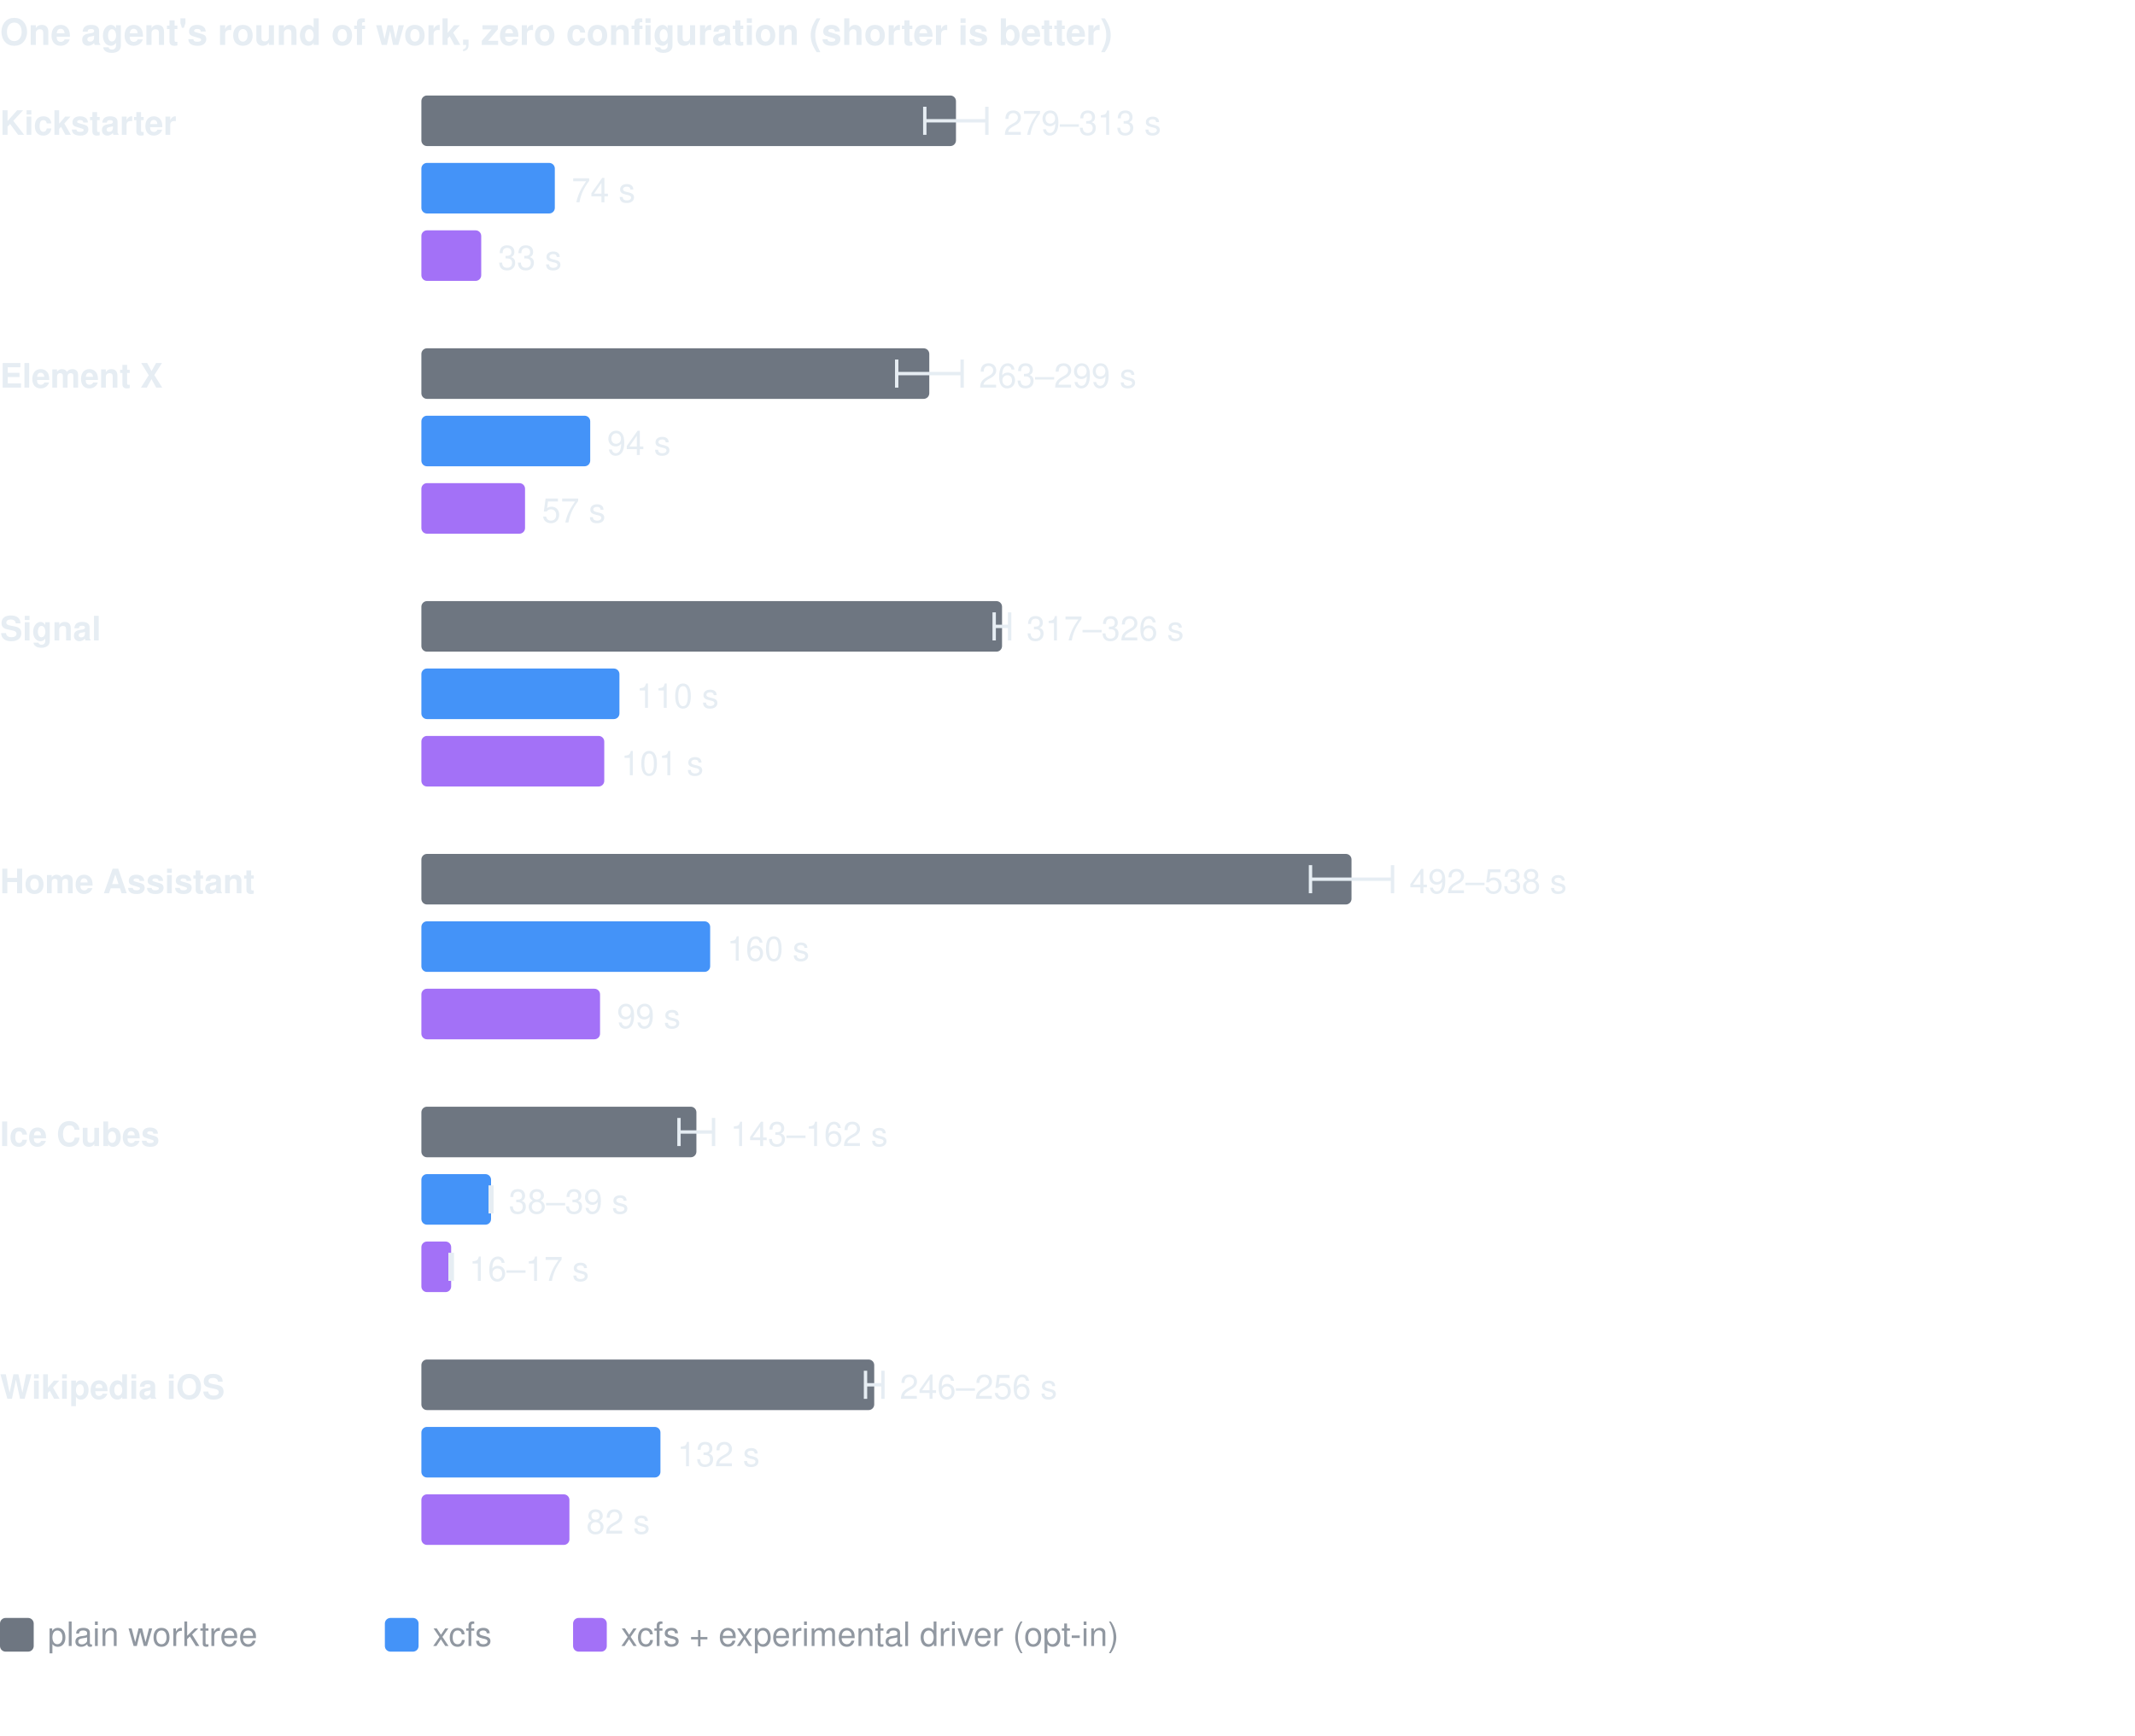
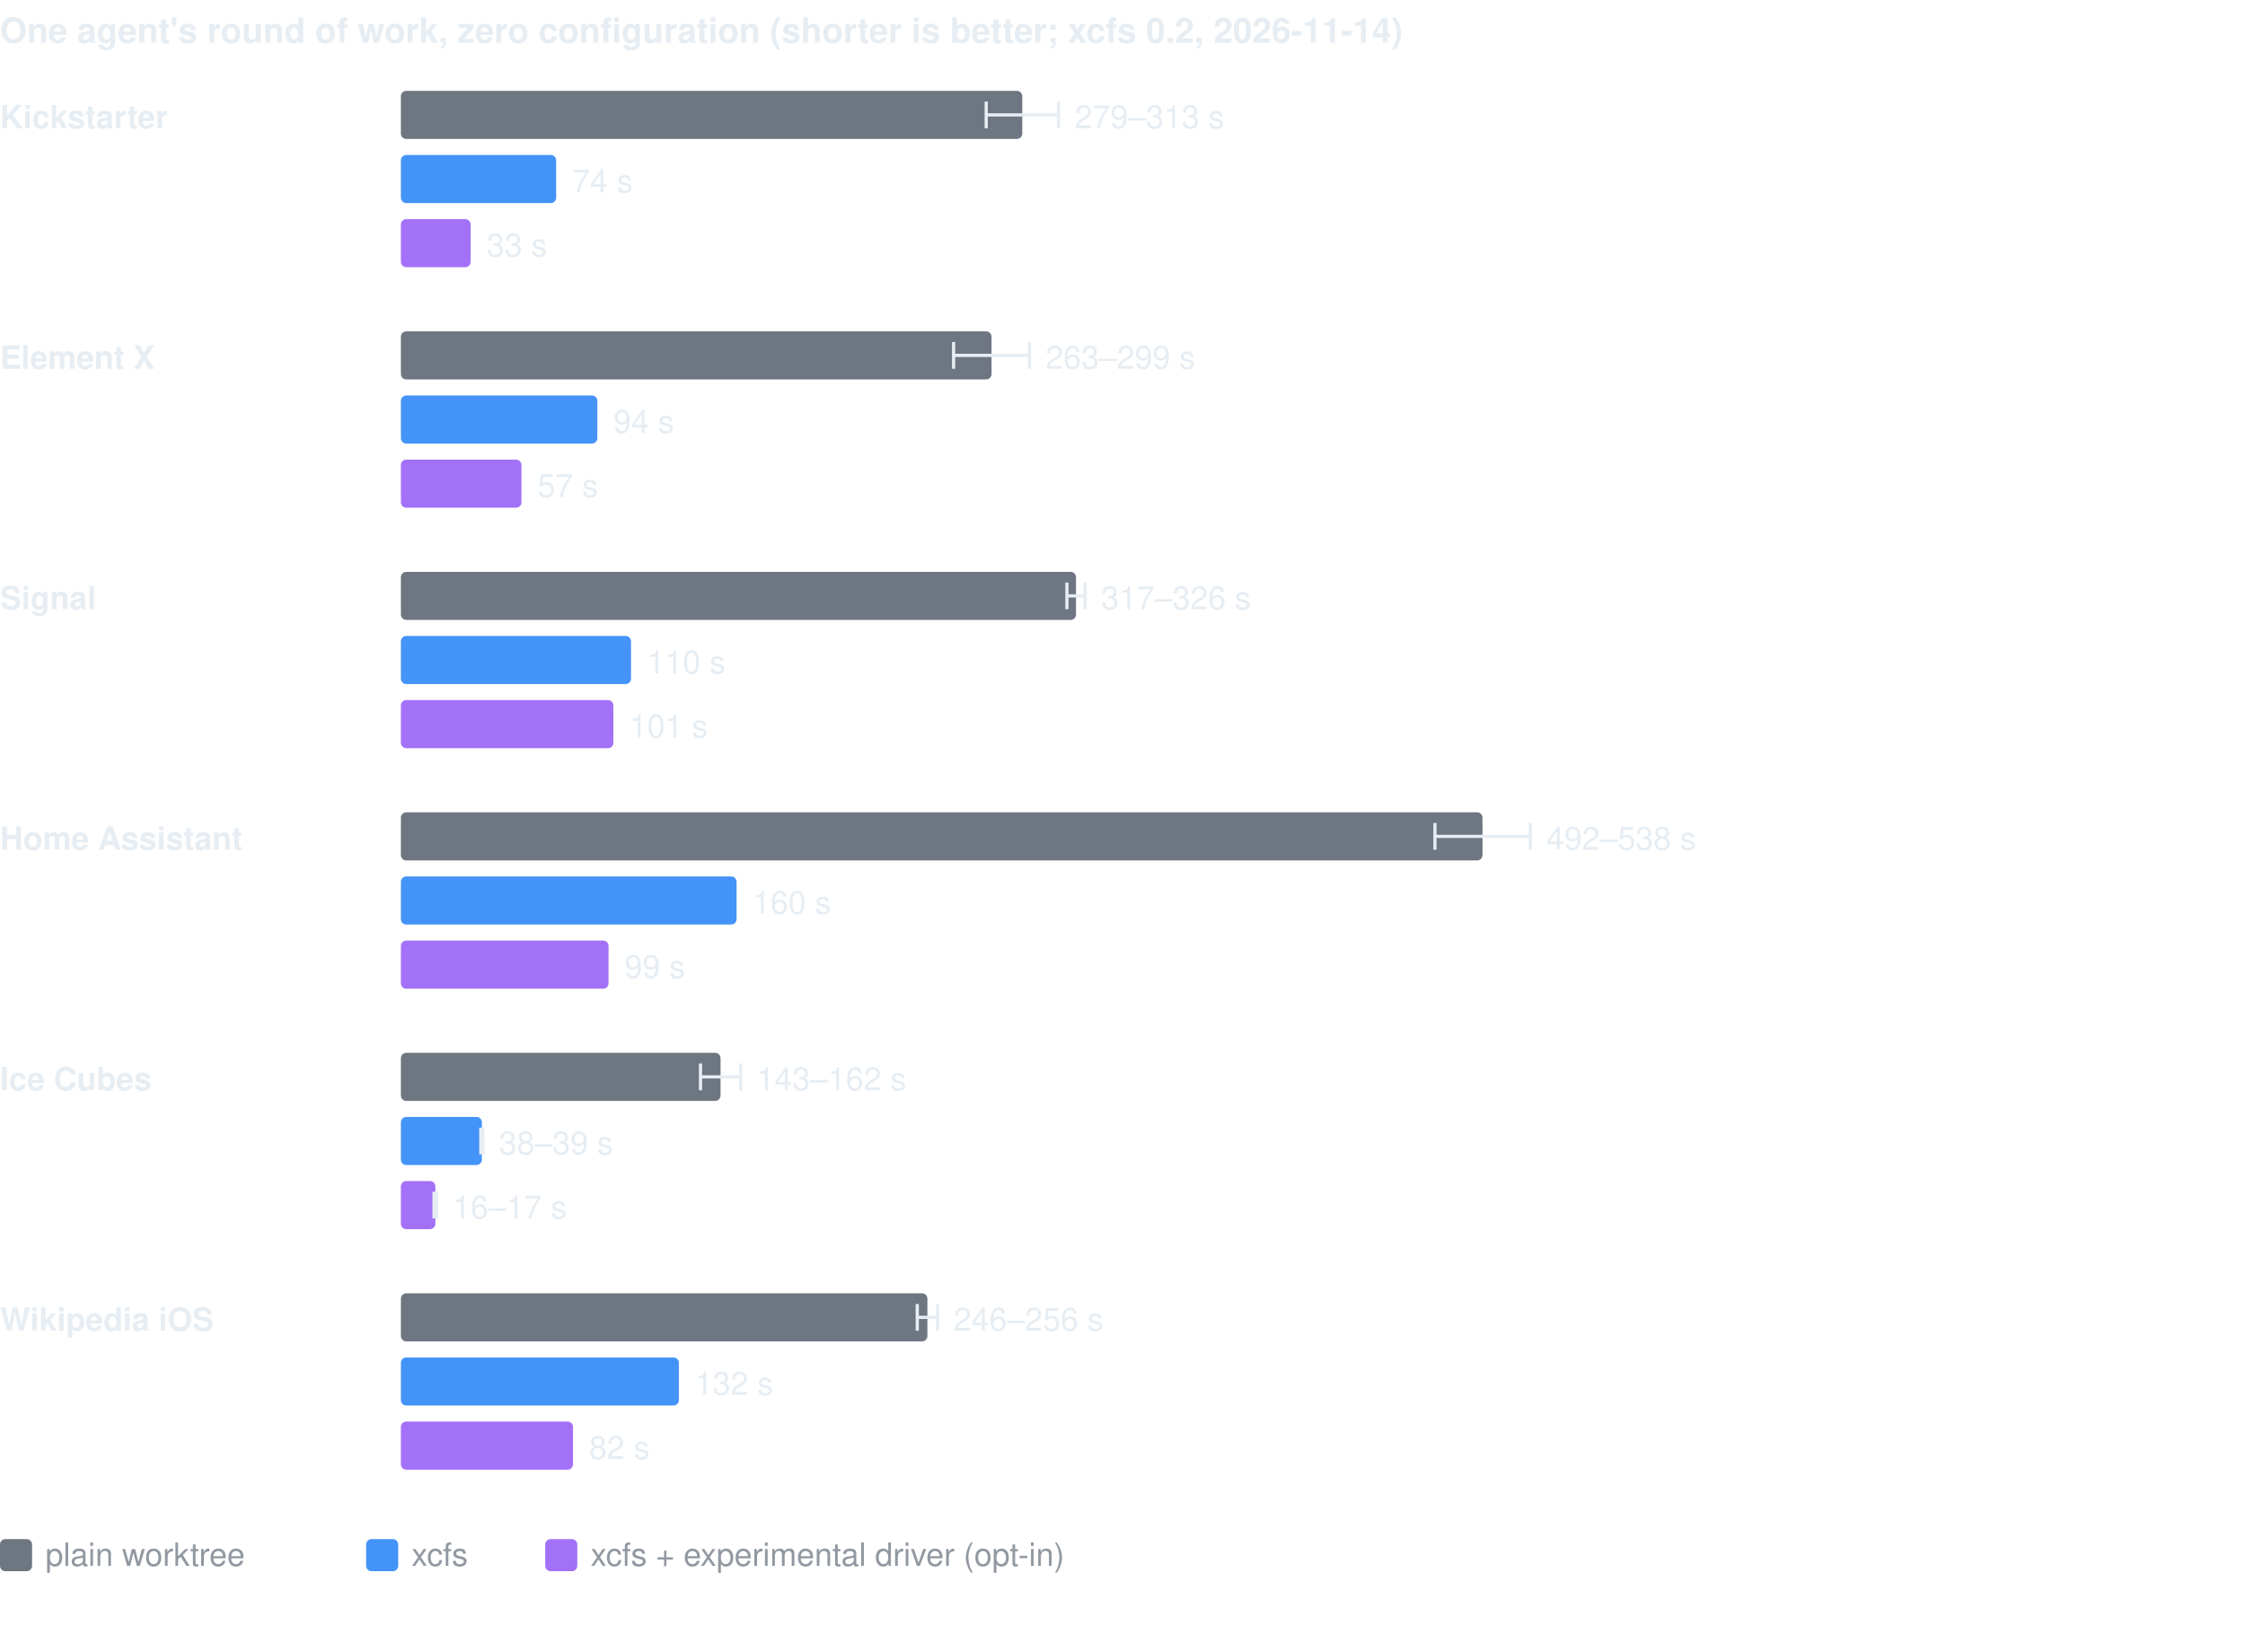
- <svg xmlns="http://www.w3.org/2000/svg" width="760" height="618" viewBox="0 0 760 618" font-family="-apple-system, BlinkMacSystemFont, 'Segoe UI', Helvetica, Arial, sans-serif" font-size="12">
-   <text x="0" y="16" fill="#e6edf3" font-size="13" font-weight="600">One agent's round of work, zero configuration (shorter is better)</text>
+ <svg xmlns="http://www.w3.org/2000/svg" width="840" height="618" viewBox="0 0 840 618" font-family="-apple-system, BlinkMacSystemFont, 'Segoe UI', Helvetica, Arial, sans-serif" font-size="12">
+   <text x="0" y="16" fill="#e6edf3" font-size="13" font-weight="600">One agent's round of work, zero configuration (shorter is better; xcfs 0.2, 2026-11-14)</text>
  <text x="0" y="48" fill="#e6edf3" font-weight="600">Kickstarter</text>
-   <rect x="150.0" y="34" width="190.3" height="18" rx="2" fill="#6e7681" />
-   <path d="M329.2 43.0 H351.3 M329.2 38.0 V48.0 M351.3 38.0 V48.0" stroke="#e6edf3" stroke-width="1.2" fill="none" />
-   <text x="357.3" y="48" fill="#e6edf3">279–313 s</text>
-   <rect x="150.0" y="58" width="47.5" height="18" rx="2" fill="#4493f8" />
-   <text x="203.5" y="72" fill="#e6edf3">74 s</text>
-   <rect x="150.0" y="82" width="21.3" height="18" rx="2" fill="#a371f7" />
-   <text x="177.3" y="96" fill="#e6edf3">33 s</text>
+   <rect x="150.0" y="34" width="232.5" height="18" rx="2" fill="#6e7681" />
+   <path d="M369.0 43.0 H396.1 M369.0 38.0 V48.0 M396.1 38.0 V48.0" stroke="#e6edf3" stroke-width="1.2" fill="none" />
+   <text x="402.1" y="48" fill="#e6edf3">279–313 s</text>
+   <rect x="150.0" y="58" width="58.1" height="18" rx="2" fill="#4493f8" />
+   <text x="214.1" y="72" fill="#e6edf3">74 s</text>
+   <rect x="150.0" y="82" width="26.1" height="18" rx="2" fill="#a371f7" />
+   <text x="182.1" y="96" fill="#e6edf3">33 s</text>
  <text x="0" y="138" fill="#e6edf3" font-weight="600">Element X</text>
-   <rect x="150.0" y="124" width="180.8" height="18" rx="2" fill="#6e7681" />
-   <path d="M319.2 133.0 H342.5 M319.2 128.0 V138.0 M342.5 128.0 V138.0" stroke="#e6edf3" stroke-width="1.2" fill="none" />
-   <text x="348.5" y="138" fill="#e6edf3">263–299 s</text>
-   <rect x="150.0" y="148" width="60.1" height="18" rx="2" fill="#4493f8" />
-   <text x="216.1" y="162" fill="#e6edf3">94 s</text>
-   <rect x="150.0" y="172" width="36.9" height="18" rx="2" fill="#a371f7" />
-   <text x="192.9" y="186" fill="#e6edf3">57 s</text>
+   <rect x="150.0" y="124" width="221.0" height="18" rx="2" fill="#6e7681" />
+   <path d="M356.8 133.0 H385.2 M356.8 128.0 V138.0 M385.2 128.0 V138.0" stroke="#e6edf3" stroke-width="1.2" fill="none" />
+   <text x="391.2" y="138" fill="#e6edf3">263–299 s</text>
+   <rect x="150.0" y="148" width="73.5" height="18" rx="2" fill="#4493f8" />
+   <text x="229.5" y="162" fill="#e6edf3">94 s</text>
+   <rect x="150.0" y="172" width="45.1" height="18" rx="2" fill="#a371f7" />
+   <text x="201.1" y="186" fill="#e6edf3">57 s</text>
  <text x="0" y="228" fill="#e6edf3" font-weight="600">Signal</text>
-   <rect x="150.0" y="214" width="206.7" height="18" rx="2" fill="#6e7681" />
-   <path d="M353.9 223.0 H359.4 M353.9 218.0 V228.0 M359.4 218.0 V228.0" stroke="#e6edf3" stroke-width="1.2" fill="none" />
-   <text x="365.4" y="228" fill="#e6edf3">317–326 s</text>
-   <rect x="150.0" y="238" width="70.5" height="18" rx="2" fill="#4493f8" />
-   <text x="226.5" y="252" fill="#e6edf3">110 s</text>
-   <rect x="150.0" y="262" width="65.1" height="18" rx="2" fill="#a371f7" />
-   <text x="221.1" y="276" fill="#e6edf3">101 s</text>
+   <rect x="150.0" y="214" width="252.6" height="18" rx="2" fill="#6e7681" />
+   <path d="M399.2 223.0 H406.0 M399.2 218.0 V228.0 M406.0 218.0 V228.0" stroke="#e6edf3" stroke-width="1.2" fill="none" />
+   <text x="412.0" y="228" fill="#e6edf3">317–326 s</text>
+   <rect x="150.0" y="238" width="86.1" height="18" rx="2" fill="#4493f8" />
+   <text x="242.1" y="252" fill="#e6edf3">110 s</text>
+   <rect x="150.0" y="262" width="79.5" height="18" rx="2" fill="#a371f7" />
+   <text x="235.5" y="276" fill="#e6edf3">101 s</text>
  <text x="0" y="318" fill="#e6edf3" font-weight="600">Home Assistant</text>
-   <rect x="150.0" y="304" width="331.1" height="18" rx="2" fill="#6e7681" />
-   <path d="M466.5 313.0 H495.7 M466.5 308.0 V318.0 M495.7 308.0 V318.0" stroke="#e6edf3" stroke-width="1.2" fill="none" />
-   <text x="501.7" y="318" fill="#e6edf3">492–538 s</text>
-   <rect x="150.0" y="328" width="102.8" height="18" rx="2" fill="#4493f8" />
-   <text x="258.8" y="342" fill="#e6edf3">160 s</text>
-   <rect x="150.0" y="352" width="63.6" height="18" rx="2" fill="#a371f7" />
-   <text x="219.6" y="366" fill="#e6edf3">99 s</text>
+   <rect x="150.0" y="304" width="404.7" height="18" rx="2" fill="#6e7681" />
+   <path d="M536.9 313.0 H572.6 M536.9 308.0 V318.0 M572.6 308.0 V318.0" stroke="#e6edf3" stroke-width="1.2" fill="none" />
+   <text x="578.6" y="318" fill="#e6edf3">492–538 s</text>
+   <rect x="150.0" y="328" width="125.6" height="18" rx="2" fill="#4493f8" />
+   <text x="281.6" y="342" fill="#e6edf3">160 s</text>
+   <rect x="150.0" y="352" width="77.7" height="18" rx="2" fill="#a371f7" />
+   <text x="233.7" y="366" fill="#e6edf3">99 s</text>
  <text x="0" y="408" fill="#e6edf3" font-weight="600">Ice Cubes</text>
-   <rect x="150.0" y="394" width="97.9" height="18" rx="2" fill="#6e7681" />
-   <path d="M241.7 403.0 H254.0 M241.7 398.0 V408.0 M254.0 398.0 V408.0" stroke="#e6edf3" stroke-width="1.2" fill="none" />
-   <text x="260.0" y="408" fill="#e6edf3">143–162 s</text>
-   <rect x="150.0" y="418" width="24.8" height="18" rx="2" fill="#4493f8" />
-   <path d="M174.5 427.0 H175.1 M174.5 422.0 V432.0 M175.1 422.0 V432.0" stroke="#e6edf3" stroke-width="1.2" fill="none" />
-   <text x="181.1" y="432" fill="#e6edf3">38–39 s</text>
-   <rect x="150.0" y="442" width="10.6" height="18" rx="2" fill="#a371f7" />
-   <path d="M160.2 451.0 H161.0 M160.2 446.0 V456.0 M161.0 446.0 V456.0" stroke="#e6edf3" stroke-width="1.2" fill="none" />
-   <text x="167.0" y="456" fill="#e6edf3">16–17 s</text>
+   <rect x="150.0" y="394" width="119.6" height="18" rx="2" fill="#6e7681" />
+   <path d="M262.1 403.0 H277.1 M262.1 398.0 V408.0 M277.1 398.0 V408.0" stroke="#e6edf3" stroke-width="1.2" fill="none" />
+   <text x="283.1" y="408" fill="#e6edf3">143–162 s</text>
+   <rect x="150.0" y="418" width="30.3" height="18" rx="2" fill="#4493f8" />
+   <path d="M179.9 427.0 H180.7 M179.9 422.0 V432.0 M180.7 422.0 V432.0" stroke="#e6edf3" stroke-width="1.2" fill="none" />
+   <text x="186.7" y="432" fill="#e6edf3">38–39 s</text>
+   <rect x="150.0" y="442" width="12.9" height="18" rx="2" fill="#a371f7" />
+   <path d="M162.4 451.0 H163.4 M162.4 446.0 V456.0 M163.4 446.0 V456.0" stroke="#e6edf3" stroke-width="1.2" fill="none" />
+   <text x="169.4" y="456" fill="#e6edf3">16–17 s</text>
  <text x="0" y="498" fill="#e6edf3" font-weight="600">Wikipedia iOS</text>
-   <rect x="150.0" y="484" width="161.2" height="18" rx="2" fill="#6e7681" />
-   <path d="M308.1 493.0 H314.3 M308.1 488.0 V498.0 M314.3 488.0 V498.0" stroke="#e6edf3" stroke-width="1.2" fill="none" />
-   <text x="320.3" y="498" fill="#e6edf3">246–256 s</text>
-   <rect x="150.0" y="508" width="85.1" height="18" rx="2" fill="#4493f8" />
-   <text x="241.1" y="522" fill="#e6edf3">132 s</text>
-   <rect x="150.0" y="532" width="52.7" height="18" rx="2" fill="#a371f7" />
-   <text x="208.7" y="546" fill="#e6edf3">82 s</text>
+   <rect x="150.0" y="484" width="197.0" height="18" rx="2" fill="#6e7681" />
+   <path d="M343.2 493.0 H350.8 M343.2 488.0 V498.0 M350.8 488.0 V498.0" stroke="#e6edf3" stroke-width="1.2" fill="none" />
+   <text x="356.8" y="498" fill="#e6edf3">246–256 s</text>
+   <rect x="150.0" y="508" width="104.0" height="18" rx="2" fill="#4493f8" />
+   <text x="260.0" y="522" fill="#e6edf3">132 s</text>
+   <rect x="150.0" y="532" width="64.4" height="18" rx="2" fill="#a371f7" />
+   <text x="220.4" y="546" fill="#e6edf3">82 s</text>
  <rect x="0" y="576" width="12" height="12" rx="2" fill="#6e7681" />
  <text x="17" y="586" fill="#9198a1">plain worktree</text>
  <rect x="137" y="576" width="12" height="12" rx="2" fill="#4493f8" />
  <text x="154" y="586" fill="#9198a1">xcfs</text>
  <rect x="204" y="576" width="12" height="12" rx="2" fill="#a371f7" />
  <text x="221" y="586" fill="#9198a1">xcfs + experimental driver (opt-in)</text>
</svg>
